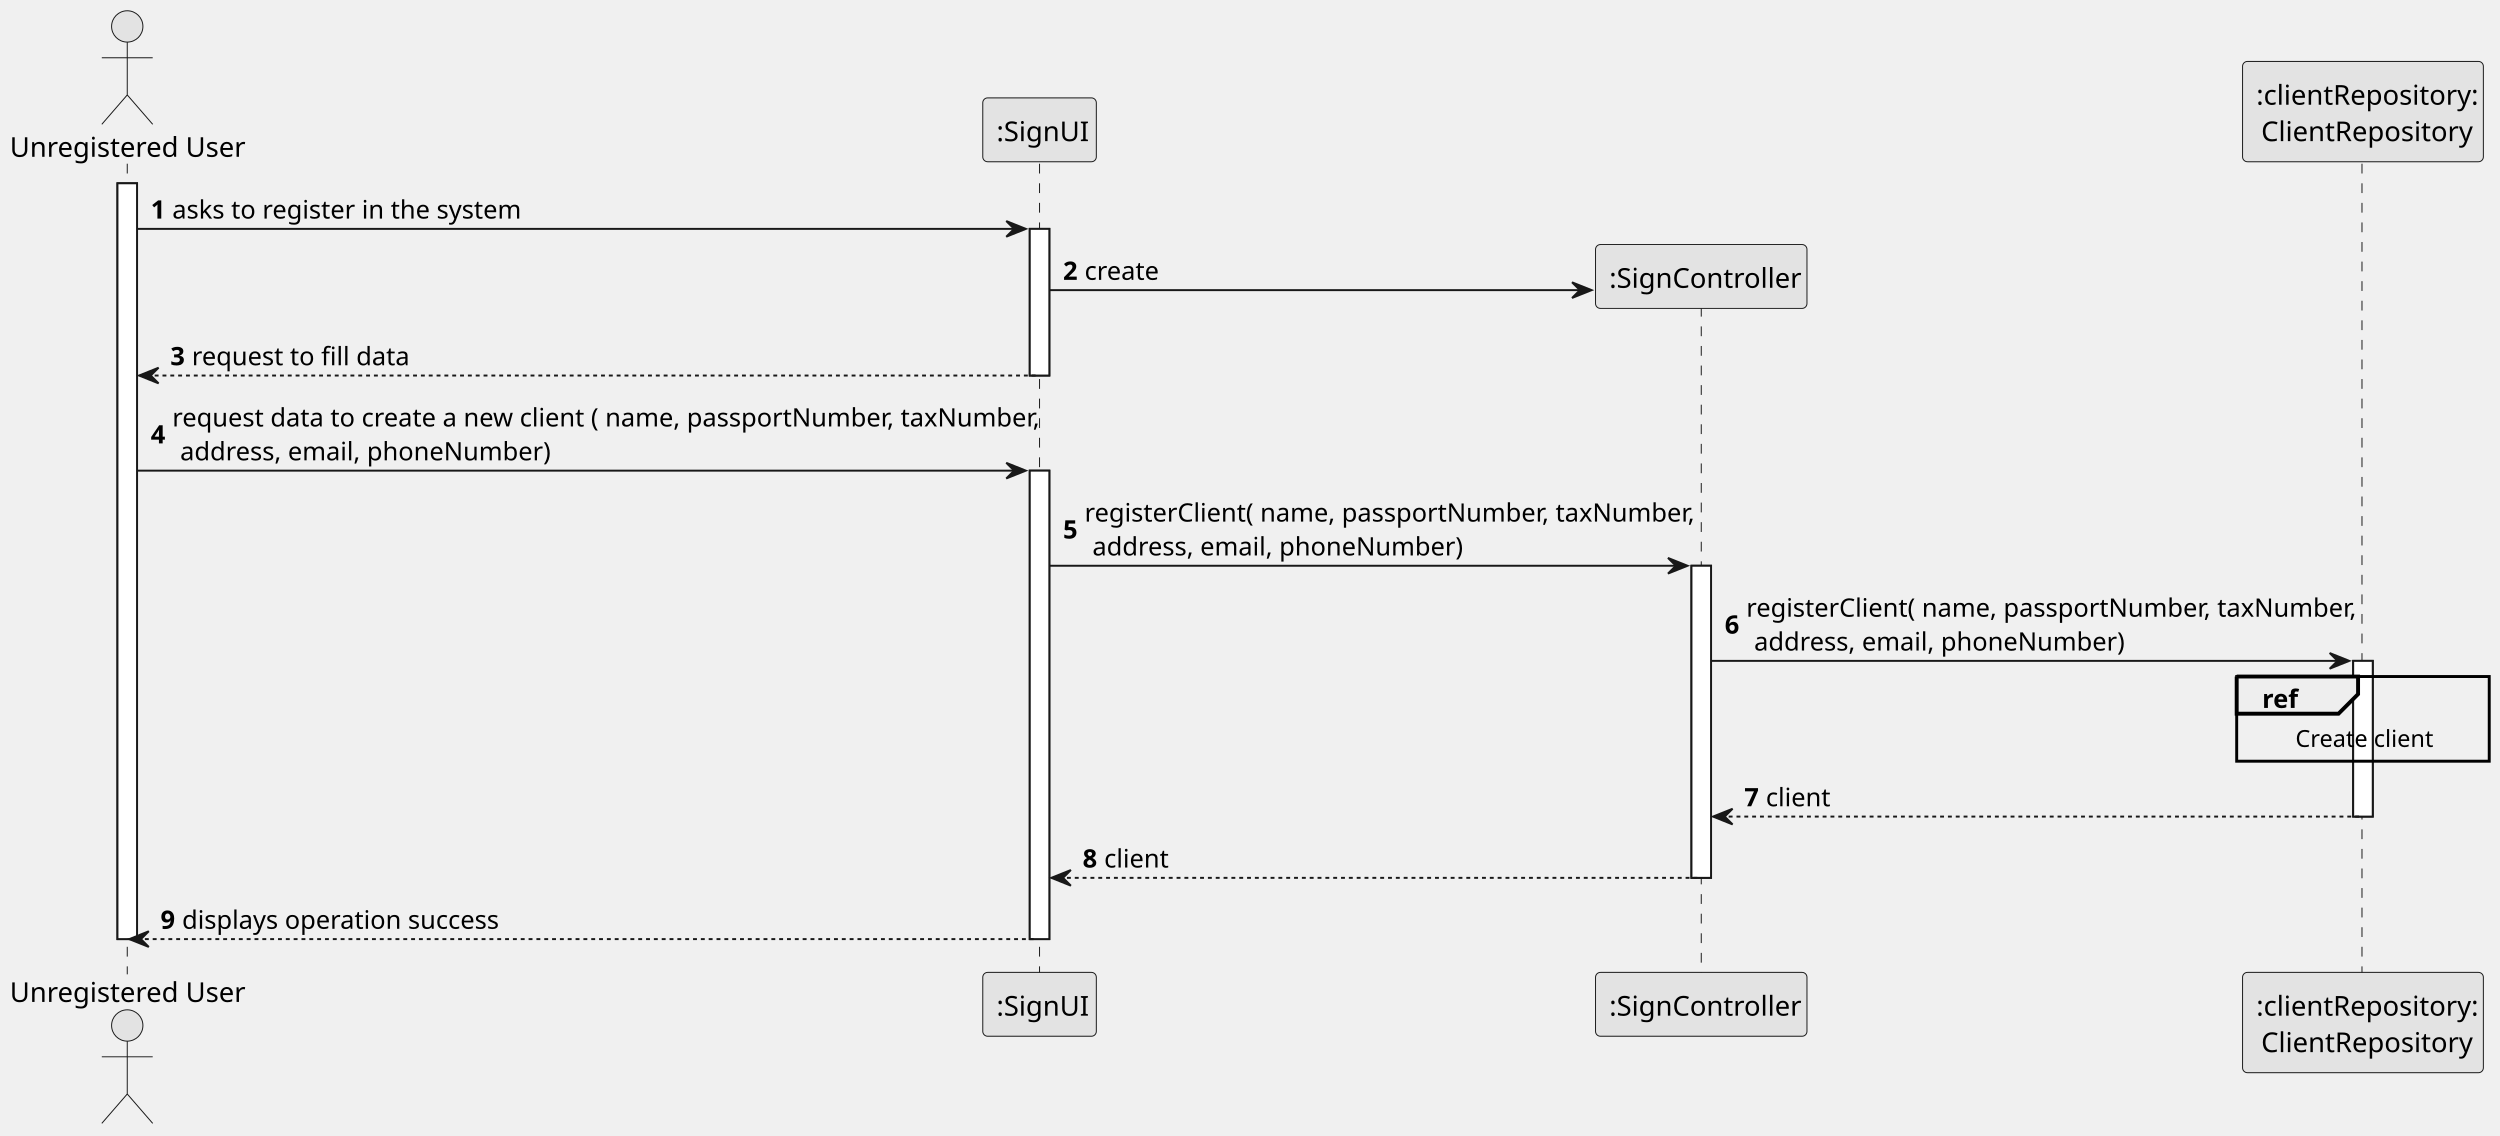
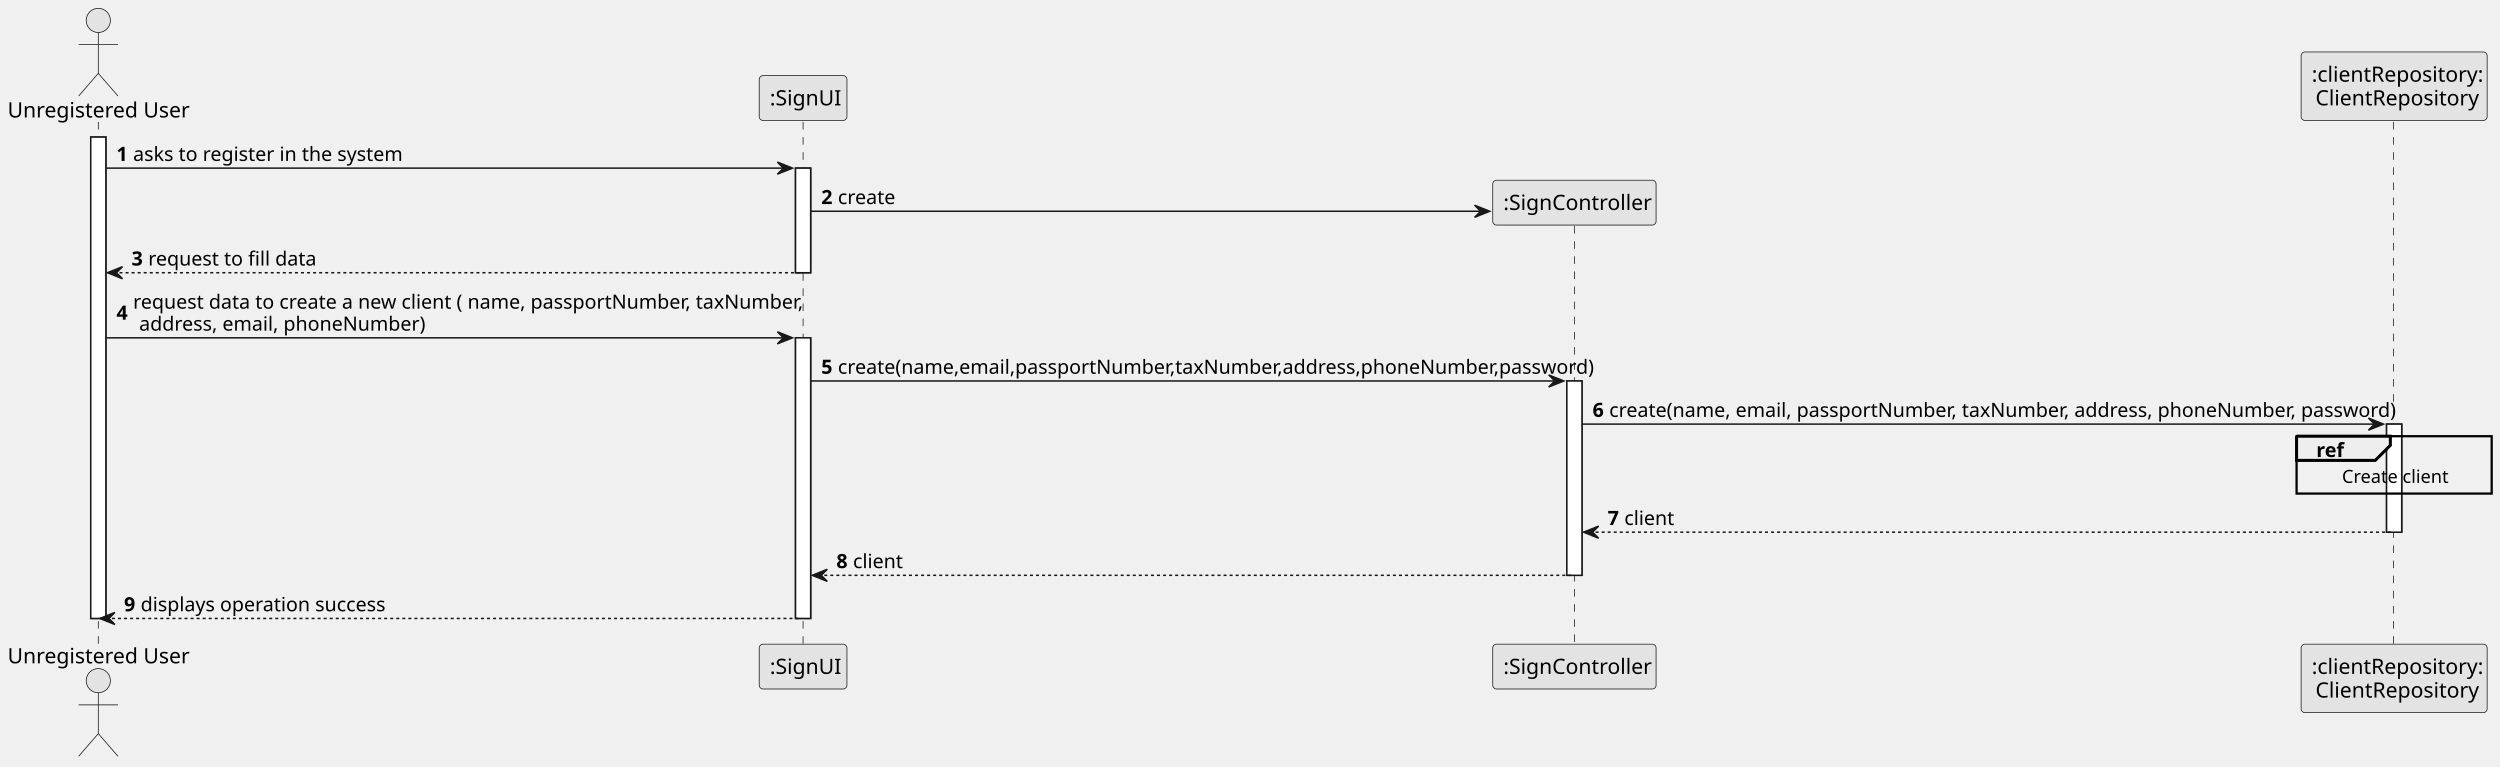
- <svg xmlns="http://www.w3.org/2000/svg" contentStyleType="text/css" height="580px" preserveAspectRatio="none" style="width:1277px;height:580px;background:#FFFFFF;" version="1.1" viewBox="0 0 1277 580" width="1277px" zoomAndPan="magnify">
+ <svg xmlns="http://www.w3.org/2000/svg" contentStyleType="text/css" height="507px" preserveAspectRatio="none" style="width:1653px;height:507px;background:#FFFFFF;" version="1.1" viewBox="0 0 1653 507" width="1653px" zoomAndPan="magnify">
  <defs />
  <g>
-     <rect fill="#FFFFFF" height="386.074" style="stroke:#181818;stroke-width:1.0;" width="10" x="60" y="93.621" />
-     <rect fill="#FFFFFF" height="74.912" style="stroke:#181818;stroke-width:1.0;" width="10" x="526" y="116.912" />
-     <rect fill="#FFFFFF" height="239.289" style="stroke:#181818;stroke-width:1.0;" width="10" x="526" y="240.406" />
-     <rect fill="#FFFFFF" height="159.416" style="stroke:#181818;stroke-width:1.0;" width="10" x="864" y="288.988" />
-     <rect fill="#FFFFFF" height="79.543" style="stroke:#181818;stroke-width:1.0;" width="10" x="1202" y="337.57" />
-     <line style="stroke:#181818;stroke-width:0.5;stroke-dasharray:5.0,5.0;" x1="65" x2="65" y1="83.621" y2="497.695" />
-     <line style="stroke:#181818;stroke-width:0.5;stroke-dasharray:5.0,5.0;" x1="531" x2="531" y1="83.621" y2="497.695" />
-     <line style="stroke:#181818;stroke-width:0.5;stroke-dasharray:5.0,5.0;" x1="869" x2="869" y1="156.723" y2="497.695" />
-     <line style="stroke:#181818;stroke-width:0.5;stroke-dasharray:5.0,5.0;" x1="1206.5" x2="1206.5" y1="83.621" y2="497.695" />
-     <text fill="#000000" font-family="sans-serif" font-size="14" lengthAdjust="spacing" textLength="114" x="5" y="80.107">Unregistered User</text>
+     <rect fill="#FFFFFF" height="318.281" style="stroke:#181818;stroke-width:1.0;" width="10" x="60" y="90.641" />
+     <rect fill="#FFFFFF" height="69.164" style="stroke:#181818;stroke-width:1.0;" width="10" x="526" y="111.164" />
+     <rect fill="#FFFFFF" height="185.547" style="stroke:#181818;stroke-width:1.0;" width="10" x="526" y="223.375" />
+     <rect fill="#FFFFFF" height="128.5" style="stroke:#181818;stroke-width:1.0;" width="10" x="1036" y="251.898" />
+     <rect fill="#FFFFFF" height="71.453" style="stroke:#181818;stroke-width:1.0;" width="10" x="1578" y="280.422" />
+     <line style="stroke:#181818;stroke-width:0.5;stroke-dasharray:5.0,5.0;" x1="65" x2="65" y1="80.641" y2="426.922" />
+     <line style="stroke:#181818;stroke-width:0.5;stroke-dasharray:5.0,5.0;" x1="531" x2="531" y1="80.641" y2="426.922" />
+     <line style="stroke:#181818;stroke-width:0.5;stroke-dasharray:5.0,5.0;" x1="1041" x2="1041" y1="149.484" y2="426.922" />
+     <line style="stroke:#181818;stroke-width:0.5;stroke-dasharray:5.0,5.0;" x1="1582.5" x2="1582.5" y1="80.641" y2="426.922" />
+     <text fill="#000000" font-family="sans-serif" font-size="14" lengthAdjust="spacing" textLength="114" x="5" y="77.674">Unregistered User</text>
    <ellipse cx="65" cy="13.5" fill="#E3E3E3" rx="8" ry="8" style="stroke:#181818;stroke-width:0.5;" />
    <path d="M65,21.5 L65,48.5 M52,29.5 L78,29.5 M65,48.5 L52,63.5 M65,48.5 L78,63.5 " fill="none" style="stroke:#181818;stroke-width:0.5;" />
-     <text fill="#000000" font-family="sans-serif" font-size="14" lengthAdjust="spacing" textLength="114" x="5" y="511.803">Unregistered User</text>
-     <ellipse cx="65" cy="523.816" fill="#E3E3E3" rx="8" ry="8" style="stroke:#181818;stroke-width:0.5;" />
-     <path d="M65,531.816 L65,558.816 M52,539.816 L78,539.816 M65,558.816 L52,573.816 M65,558.816 L78,573.816 " fill="none" style="stroke:#181818;stroke-width:0.5;" />
-     <rect fill="#E3E3E3" height="32.621" rx="2.5" ry="2.5" style="stroke:#181818;stroke-width:0.5;" width="58" x="502" y="50" />
-     <text fill="#000000" font-family="sans-serif" font-size="14" lengthAdjust="spacing" textLength="44" x="509" y="72.107">:SignUI</text>
-     <rect fill="#E3E3E3" height="32.621" rx="2.5" ry="2.5" style="stroke:#181818;stroke-width:0.5;" width="58" x="502" y="496.695" />
-     <text fill="#000000" font-family="sans-serif" font-size="14" lengthAdjust="spacing" textLength="44" x="509" y="518.803">:SignUI</text>
-     <rect fill="#E3E3E3" height="32.621" rx="2.5" ry="2.5" style="stroke:#181818;stroke-width:0.5;" width="108" x="815" y="496.695" />
-     <text fill="#000000" font-family="sans-serif" font-size="14" lengthAdjust="spacing" textLength="94" x="822" y="518.803">:SignController</text>
-     <rect fill="#E3E3E3" height="51.242" rx="2.5" ry="2.5" style="stroke:#181818;stroke-width:0.5;" width="123" x="1145.5" y="31.379" />
-     <text fill="#000000" font-family="sans-serif" font-size="14" lengthAdjust="spacing" textLength="109" x="1152.5" y="53.486">:clientRepository:</text>
-     <text fill="#000000" font-family="sans-serif" font-size="14" lengthAdjust="spacing" textLength="104" x="1155" y="72.107">ClientRepository</text>
-     <rect fill="#E3E3E3" height="51.242" rx="2.5" ry="2.5" style="stroke:#181818;stroke-width:0.5;" width="123" x="1145.5" y="496.695" />
-     <text fill="#000000" font-family="sans-serif" font-size="14" lengthAdjust="spacing" textLength="109" x="1152.5" y="518.803">:clientRepository:</text>
-     <text fill="#000000" font-family="sans-serif" font-size="14" lengthAdjust="spacing" textLength="104" x="1155" y="537.424">ClientRepository</text>
-     <rect fill="#FFFFFF" height="386.074" style="stroke:#181818;stroke-width:1.0;" width="10" x="60" y="93.621" />
-     <rect fill="#FFFFFF" height="74.912" style="stroke:#181818;stroke-width:1.0;" width="10" x="526" y="116.912" />
-     <rect fill="#FFFFFF" height="239.289" style="stroke:#181818;stroke-width:1.0;" width="10" x="526" y="240.406" />
-     <rect fill="#FFFFFF" height="159.416" style="stroke:#181818;stroke-width:1.0;" width="10" x="864" y="288.988" />
-     <rect fill="#FFFFFF" height="79.543" style="stroke:#181818;stroke-width:1.0;" width="10" x="1202" y="337.57" />
-     <polygon fill="#181818" points="514,112.912,524,116.912,514,120.912,518,116.912" style="stroke:#181818;stroke-width:1.0;" />
-     <line style="stroke:#181818;stroke-width:1.0;" x1="70" x2="520" y1="116.912" y2="116.912" />
-     <text fill="#000000" font-family="sans-serif" font-size="13" font-weight="bold" lengthAdjust="spacing" textLength="7" x="77" y="111.649">1</text>
-     <text fill="#000000" font-family="sans-serif" font-size="13" lengthAdjust="spacing" textLength="173" x="88" y="111.649">asks to register in the system</text>
-     <polygon fill="#181818" points="803,144.203,813,148.203,803,152.203,807,148.203" style="stroke:#181818;stroke-width:1.0;" />
-     <line style="stroke:#181818;stroke-width:1.0;" x1="536" x2="809" y1="148.203" y2="148.203" />
-     <text fill="#000000" font-family="sans-serif" font-size="13" font-weight="bold" lengthAdjust="spacing" textLength="7" x="543" y="142.94">2</text>
-     <text fill="#000000" font-family="sans-serif" font-size="13" lengthAdjust="spacing" textLength="36" x="554" y="142.94">create</text>
-     <rect fill="#E3E3E3" height="32.621" rx="2.5" ry="2.5" style="stroke:#181818;stroke-width:0.5;" width="108" x="815" y="124.912" />
-     <text fill="#000000" font-family="sans-serif" font-size="14" lengthAdjust="spacing" textLength="94" x="822" y="147.019">:SignController</text>
-     <polygon fill="#181818" points="81,187.824,71,191.824,81,195.824,77,191.824" style="stroke:#181818;stroke-width:1.0;" />
-     <line style="stroke:#181818;stroke-width:1.0;stroke-dasharray:2.0,2.0;" x1="75" x2="530" y1="191.824" y2="191.824" />
-     <text fill="#000000" font-family="sans-serif" font-size="13" font-weight="bold" lengthAdjust="spacing" textLength="7" x="87" y="186.561">3</text>
-     <text fill="#000000" font-family="sans-serif" font-size="13" lengthAdjust="spacing" textLength="103" x="98" y="186.561">request to fill data</text>
-     <polygon fill="#181818" points="514,236.406,524,240.406,514,244.406,518,240.406" style="stroke:#181818;stroke-width:1.0;" />
-     <line style="stroke:#181818;stroke-width:1.0;" x1="70" x2="520" y1="240.406" y2="240.406" />
-     <text fill="#000000" font-family="sans-serif" font-size="13" font-weight="bold" lengthAdjust="spacing" textLength="7" x="77" y="226.498">4</text>
-     <text fill="#000000" font-family="sans-serif" font-size="13" lengthAdjust="spacing" textLength="422" x="88" y="217.852">request data to create a new client ( name, passportNumber, taxNumber,</text>
-     <text fill="#000000" font-family="sans-serif" font-size="13" lengthAdjust="spacing" textLength="177" x="92" y="235.144">address, email, phoneNumber)</text>
-     <polygon fill="#181818" points="852,284.988,862,288.988,852,292.988,856,288.988" style="stroke:#181818;stroke-width:1.0;" />
-     <line style="stroke:#181818;stroke-width:1.0;" x1="536" x2="858" y1="288.988" y2="288.988" />
-     <text fill="#000000" font-family="sans-serif" font-size="13" font-weight="bold" lengthAdjust="spacing" textLength="7" x="543" y="275.08">5</text>
-     <text fill="#000000" font-family="sans-serif" font-size="13" lengthAdjust="spacing" textLength="294" x="554" y="266.435">registerClient( name, passportNumber, taxNumber,</text>
-     <text fill="#000000" font-family="sans-serif" font-size="13" lengthAdjust="spacing" textLength="177" x="558" y="283.726">address, email, phoneNumber)</text>
-     <polygon fill="#181818" points="1190,333.57,1200,337.57,1190,341.57,1194,337.57" style="stroke:#181818;stroke-width:1.0;" />
-     <line style="stroke:#181818;stroke-width:1.0;" x1="874" x2="1196" y1="337.57" y2="337.57" />
-     <text fill="#000000" font-family="sans-serif" font-size="13" font-weight="bold" lengthAdjust="spacing" textLength="7" x="881" y="323.662">6</text>
-     <text fill="#000000" font-family="sans-serif" font-size="13" lengthAdjust="spacing" textLength="294" x="892" y="315.017">registerClient( name, passportNumber, taxNumber,</text>
-     <text fill="#000000" font-family="sans-serif" font-size="13" lengthAdjust="spacing" textLength="177" x="896" y="332.308">address, email, phoneNumber)</text>
-     <rect fill="none" height="43.252" style="stroke:#000000;stroke-width:1.5;" width="129" x="1142.5" y="345.57" />
-     <path d="M1142.5,345.57 L1204.5,345.57 L1204.5,354.57 L1194.5,364.57 L1142.5,364.57 L1142.5,345.57 " fill="#EEEEEE" style="stroke:#000000;stroke-width:2.0;" />
-     <text fill="#000000" font-family="sans-serif" font-size="13" font-weight="bold" lengthAdjust="spacing" textLength="17" x="1155.5" y="361.599">ref</text>
-     <text fill="#000000" font-family="sans-serif" font-size="12" lengthAdjust="spacing" textLength="69" x="1172.5" y="381.519">Create client</text>
-     <polygon fill="#181818" points="885,413.113,875,417.113,885,421.113,881,417.113" style="stroke:#181818;stroke-width:1.0;" />
-     <line style="stroke:#181818;stroke-width:1.0;stroke-dasharray:2.0,2.0;" x1="879" x2="1206" y1="417.113" y2="417.113" />
-     <text fill="#000000" font-family="sans-serif" font-size="13" font-weight="bold" lengthAdjust="spacing" textLength="7" x="891" y="411.851">7</text>
-     <text fill="#000000" font-family="sans-serif" font-size="13" lengthAdjust="spacing" textLength="31" x="902" y="411.851">client</text>
-     <polygon fill="#181818" points="547,444.404,537,448.404,547,452.404,543,448.404" style="stroke:#181818;stroke-width:1.0;" />
-     <line style="stroke:#181818;stroke-width:1.0;stroke-dasharray:2.0,2.0;" x1="541" x2="868" y1="448.404" y2="448.404" />
-     <text fill="#000000" font-family="sans-serif" font-size="13" font-weight="bold" lengthAdjust="spacing" textLength="7" x="553" y="443.142">8</text>
-     <text fill="#000000" font-family="sans-serif" font-size="13" lengthAdjust="spacing" textLength="31" x="564" y="443.142">client</text>
-     <polygon fill="#181818" points="76,475.695,66,479.695,76,483.695,72,479.695" style="stroke:#181818;stroke-width:1.0;" />
-     <line style="stroke:#181818;stroke-width:1.0;stroke-dasharray:2.0,2.0;" x1="70" x2="530" y1="479.695" y2="479.695" />
-     <text fill="#000000" font-family="sans-serif" font-size="13" font-weight="bold" lengthAdjust="spacing" textLength="7" x="82" y="474.433">9</text>
-     <text fill="#000000" font-family="sans-serif" font-size="13" lengthAdjust="spacing" textLength="158" x="93" y="474.433">displays operation success</text>
+     <text fill="#000000" font-family="sans-serif" font-size="14" lengthAdjust="spacing" textLength="114" x="5" y="438.596">Unregistered User</text>
+     <ellipse cx="65" cy="450.062" fill="#E3E3E3" rx="8" ry="8" style="stroke:#181818;stroke-width:0.5;" />
+     <path d="M65,458.062 L65,485.062 M52,466.062 L78,466.062 M65,485.062 L52,500.062 M65,485.062 L78,500.062 " fill="none" style="stroke:#181818;stroke-width:0.5;" />
+     <rect fill="#E3E3E3" height="29.641" rx="2.5" ry="2.5" style="stroke:#181818;stroke-width:0.5;" width="58" x="502" y="50" />
+     <text fill="#000000" font-family="sans-serif" font-size="14" lengthAdjust="spacing" textLength="44" x="509" y="69.674">:SignUI</text>
+     <rect fill="#E3E3E3" height="29.641" rx="2.5" ry="2.5" style="stroke:#181818;stroke-width:0.5;" width="58" x="502" y="425.922" />
+     <text fill="#000000" font-family="sans-serif" font-size="14" lengthAdjust="spacing" textLength="44" x="509" y="445.596">:SignUI</text>
+     <rect fill="#E3E3E3" height="29.641" rx="2.5" ry="2.5" style="stroke:#181818;stroke-width:0.5;" width="108" x="987" y="425.922" />
+     <text fill="#000000" font-family="sans-serif" font-size="14" lengthAdjust="spacing" textLength="94" x="994" y="445.596">:SignController</text>
+     <rect fill="#E3E3E3" height="45.281" rx="2.5" ry="2.5" style="stroke:#181818;stroke-width:0.5;" width="123" x="1521.5" y="34.359" />
+     <text fill="#000000" font-family="sans-serif" font-size="14" lengthAdjust="spacing" textLength="109" x="1528.5" y="54.033">:clientRepository:</text>
+     <text fill="#000000" font-family="sans-serif" font-size="14" lengthAdjust="spacing" textLength="104" x="1531" y="69.674">ClientRepository</text>
+     <rect fill="#E3E3E3" height="45.281" rx="2.5" ry="2.5" style="stroke:#181818;stroke-width:0.5;" width="123" x="1521.5" y="425.922" />
+     <text fill="#000000" font-family="sans-serif" font-size="14" lengthAdjust="spacing" textLength="109" x="1528.5" y="445.596">:clientRepository:</text>
+     <text fill="#000000" font-family="sans-serif" font-size="14" lengthAdjust="spacing" textLength="104" x="1531" y="461.236">ClientRepository</text>
+     <rect fill="#FFFFFF" height="318.281" style="stroke:#181818;stroke-width:1.0;" width="10" x="60" y="90.641" />
+     <rect fill="#FFFFFF" height="69.164" style="stroke:#181818;stroke-width:1.0;" width="10" x="526" y="111.164" />
+     <rect fill="#FFFFFF" height="185.547" style="stroke:#181818;stroke-width:1.0;" width="10" x="526" y="223.375" />
+     <rect fill="#FFFFFF" height="128.5" style="stroke:#181818;stroke-width:1.0;" width="10" x="1036" y="251.898" />
+     <rect fill="#FFFFFF" height="71.453" style="stroke:#181818;stroke-width:1.0;" width="10" x="1578" y="280.422" />
+     <polygon fill="#181818" points="514,107.164,524,111.164,514,115.164,518,111.164" style="stroke:#181818;stroke-width:1.0;" />
+     <line style="stroke:#181818;stroke-width:1.0;" x1="70" x2="520" y1="111.164" y2="111.164" />
+     <text fill="#000000" font-family="sans-serif" font-size="13" font-weight="bold" lengthAdjust="spacing" textLength="7" x="77" y="106.409">1</text>
+     <text fill="#000000" font-family="sans-serif" font-size="13" lengthAdjust="spacing" textLength="173" x="88" y="106.409">asks to register in the system</text>
+     <polygon fill="#181818" points="975,135.688,985,139.688,975,143.688,979,139.688" style="stroke:#181818;stroke-width:1.0;" />
+     <line style="stroke:#181818;stroke-width:1.0;" x1="536" x2="981" y1="139.688" y2="139.688" />
+     <text fill="#000000" font-family="sans-serif" font-size="13" font-weight="bold" lengthAdjust="spacing" textLength="7" x="543" y="134.933">2</text>
+     <text fill="#000000" font-family="sans-serif" font-size="13" lengthAdjust="spacing" textLength="36" x="554" y="134.933">create</text>
+     <rect fill="#E3E3E3" height="29.641" rx="2.5" ry="2.5" style="stroke:#181818;stroke-width:0.5;" width="108" x="987" y="119.164" />
+     <text fill="#000000" font-family="sans-serif" font-size="14" lengthAdjust="spacing" textLength="94" x="994" y="138.838">:SignController</text>
+     <polygon fill="#181818" points="81,176.328,71,180.328,81,184.328,77,180.328" style="stroke:#181818;stroke-width:1.0;" />
+     <line style="stroke:#181818;stroke-width:1.0;stroke-dasharray:2.0,2.0;" x1="75" x2="530" y1="180.328" y2="180.328" />
+     <text fill="#000000" font-family="sans-serif" font-size="13" font-weight="bold" lengthAdjust="spacing" textLength="7" x="87" y="175.573">3</text>
+     <text fill="#000000" font-family="sans-serif" font-size="13" lengthAdjust="spacing" textLength="103" x="98" y="175.573">request to fill data</text>
+     <polygon fill="#181818" points="514,219.375,524,223.375,514,227.375,518,223.375" style="stroke:#181818;stroke-width:1.0;" />
+     <line style="stroke:#181818;stroke-width:1.0;" x1="70" x2="520" y1="223.375" y2="223.375" />
+     <text fill="#000000" font-family="sans-serif" font-size="13" font-weight="bold" lengthAdjust="spacing" textLength="7" x="77" y="211.358">4</text>
+     <text fill="#000000" font-family="sans-serif" font-size="13" lengthAdjust="spacing" textLength="422" x="88" y="204.097">request data to create a new client ( name, passportNumber, taxNumber,</text>
+     <text fill="#000000" font-family="sans-serif" font-size="13" lengthAdjust="spacing" textLength="177" x="92" y="218.62">address, email, phoneNumber)</text>
+     <polygon fill="#181818" points="1024,247.898,1034,251.898,1024,255.898,1028,251.898" style="stroke:#181818;stroke-width:1.0;" />
+     <line style="stroke:#181818;stroke-width:1.0;" x1="536" x2="1030" y1="251.898" y2="251.898" />
+     <text fill="#000000" font-family="sans-serif" font-size="13" font-weight="bold" lengthAdjust="spacing" textLength="7" x="543" y="247.144">5</text>
+     <text fill="#000000" font-family="sans-serif" font-size="13" lengthAdjust="spacing" textLength="470" x="554" y="247.144">create(name,email,passportNumber,taxNumber,address,phoneNumber,password)</text>
+     <polygon fill="#181818" points="1566,276.422,1576,280.422,1566,284.422,1570,280.422" style="stroke:#181818;stroke-width:1.0;" />
+     <line style="stroke:#181818;stroke-width:1.0;" x1="1046" x2="1572" y1="280.422" y2="280.422" />
+     <text fill="#000000" font-family="sans-serif" font-size="13" font-weight="bold" lengthAdjust="spacing" textLength="7" x="1053" y="275.667">6</text>
+     <text fill="#000000" font-family="sans-serif" font-size="13" lengthAdjust="spacing" textLength="502" x="1064" y="275.667">create(name,  email,  passportNumber, taxNumber, address, phoneNumber, password)</text>
+     <rect fill="none" height="37.93" style="stroke:#000000;stroke-width:1.5;" width="129" x="1518.5" y="288.422" />
+     <path d="M1518.5,288.422 L1580.5,288.422 L1580.5,294.422 L1570.5,304.422 L1518.5,304.422 L1518.5,288.422 " fill="#EEEEEE" style="stroke:#000000;stroke-width:2.0;" />
+     <text fill="#000000" font-family="sans-serif" font-size="13" font-weight="bold" lengthAdjust="spacing" textLength="17" x="1531.5" y="302.19">ref</text>
+     <text fill="#000000" font-family="sans-serif" font-size="12" lengthAdjust="spacing" textLength="69" x="1548.5" y="319.285">Create client</text>
+     <polygon fill="#181818" points="1057,347.875,1047,351.875,1057,355.875,1053,351.875" style="stroke:#181818;stroke-width:1.0;" />
+     <line style="stroke:#181818;stroke-width:1.0;stroke-dasharray:2.0,2.0;" x1="1051" x2="1582" y1="351.875" y2="351.875" />
+     <text fill="#000000" font-family="sans-serif" font-size="13" font-weight="bold" lengthAdjust="spacing" textLength="7" x="1063" y="347.12">7</text>
+     <text fill="#000000" font-family="sans-serif" font-size="13" lengthAdjust="spacing" textLength="31" x="1074" y="347.12">client</text>
+     <polygon fill="#181818" points="547,376.398,537,380.398,547,384.398,543,380.398" style="stroke:#181818;stroke-width:1.0;" />
+     <line style="stroke:#181818;stroke-width:1.0;stroke-dasharray:2.0,2.0;" x1="541" x2="1040" y1="380.398" y2="380.398" />
+     <text fill="#000000" font-family="sans-serif" font-size="13" font-weight="bold" lengthAdjust="spacing" textLength="7" x="553" y="375.644">8</text>
+     <text fill="#000000" font-family="sans-serif" font-size="13" lengthAdjust="spacing" textLength="31" x="564" y="375.644">client</text>
+     <polygon fill="#181818" points="76,404.922,66,408.922,76,412.922,72,408.922" style="stroke:#181818;stroke-width:1.0;" />
+     <line style="stroke:#181818;stroke-width:1.0;stroke-dasharray:2.0,2.0;" x1="70" x2="530" y1="408.922" y2="408.922" />
+     <text fill="#000000" font-family="sans-serif" font-size="13" font-weight="bold" lengthAdjust="spacing" textLength="7" x="82" y="404.167">9</text>
+     <text fill="#000000" font-family="sans-serif" font-size="13" lengthAdjust="spacing" textLength="158" x="93" y="404.167">displays operation success</text>
  </g>
</svg>
